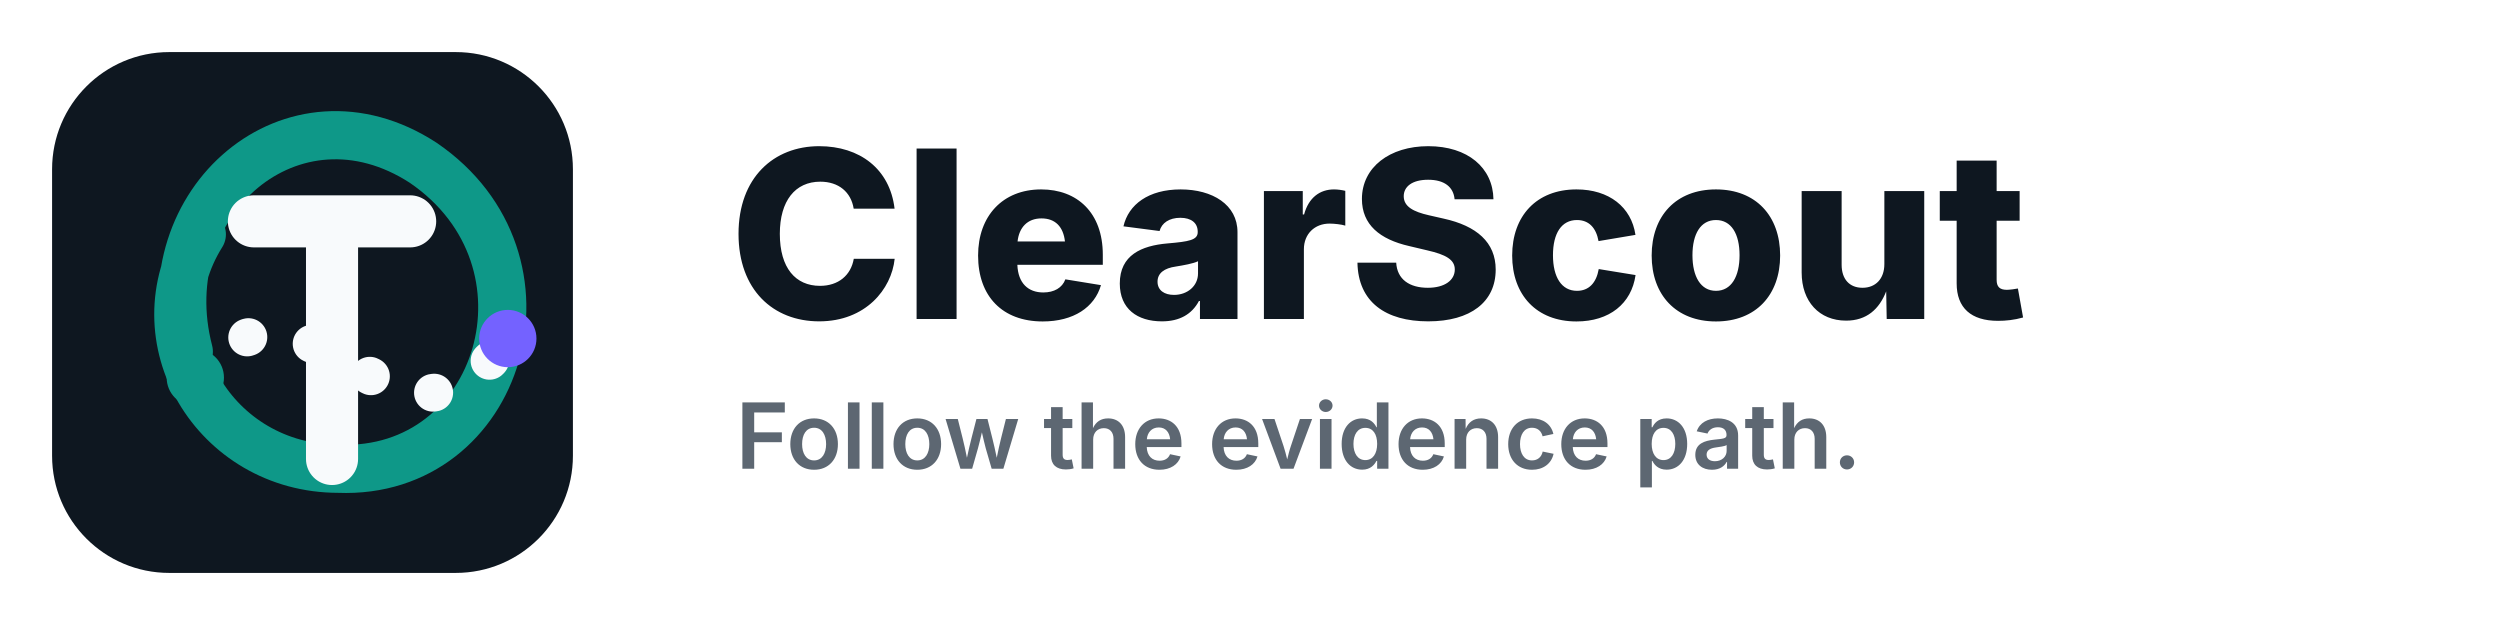
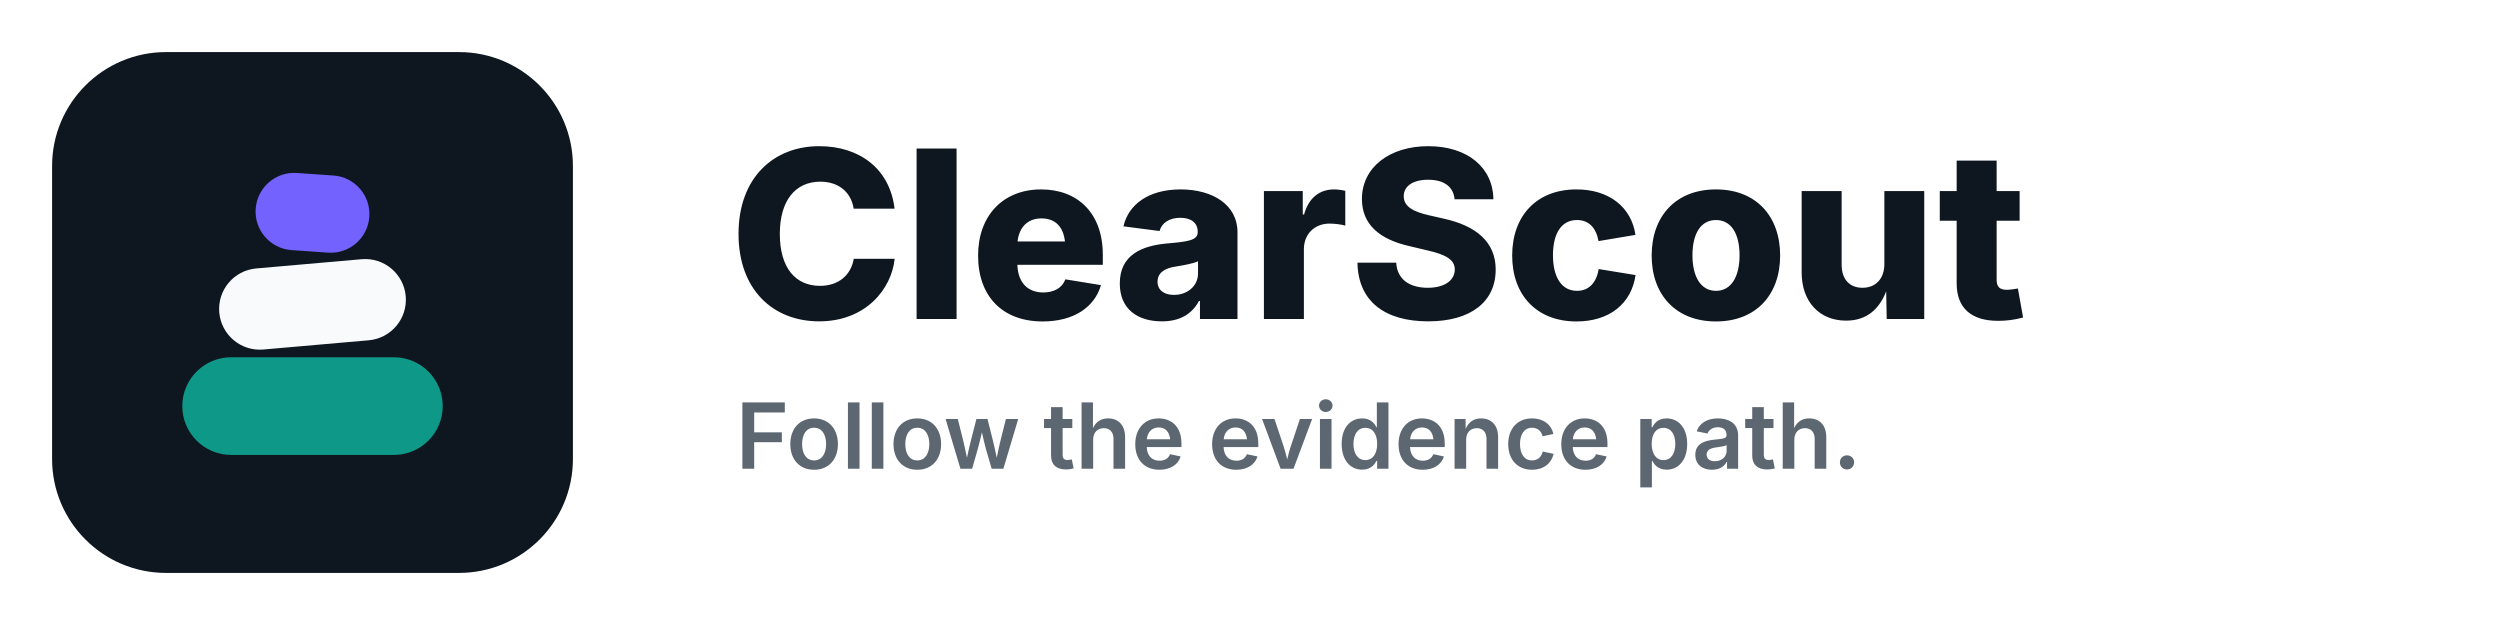
<svg xmlns="http://www.w3.org/2000/svg" role="img" viewBox="0 0 384 96">
-   <rect x="8" y="8" width="80" height="80" rx="18" fill="#0E1720" />
-   <path d="M29 54c-6-23 16-42 36-29 22 15 12 48-13 47-19 0-31-20-21-36" fill="none" stroke="#0E9888" stroke-linecap="round" stroke-width="7.4" />
-   <path d="M30 58c18-22 30 19 48-6" fill="none" stroke="#F8FAFC" stroke-dasharray="0.2 10" stroke-linecap="round" stroke-width="5.8" />
-   <circle cx="30" cy="58" r="4.4" fill="#0E9888" />
-   <circle cx="78" cy="52" r="4.4" fill="#7462FF" />
-   <path d="M39 34h24M51 35.5v35" fill="none" stroke="#F8FAFC" stroke-linecap="round" stroke-width="8" />
+   <g transform="translate(8 8) scale(1.25)">
+     <rect width="64" height="64" rx="14" fill="#0E1720" />
+     <rect x="16" y="37.5" width="32" height="12" rx="6" fill="#0E9888" />
+     <rect x="20.5" y="26" width="23" height="10" rx="5" fill="#F8FAFC" transform="rotate(-5 32 31)" />
+     <rect x="25" y="15" width="14" height="9.5" rx="4.75" fill="#7462FF" transform="rotate(4 32 19.75)" />
+   </g>
  <text x="112" y="49" fill="#0E1720" font-family="Inter, ui-sans-serif, system-ui, sans-serif" font-size="36" font-weight="800">ClearScout</text>
  <text x="113" y="72" fill="#5D6772" font-family="Inter, ui-sans-serif, system-ui, sans-serif" font-size="14" font-weight="560">Follow the evidence path.</text>
</svg>
